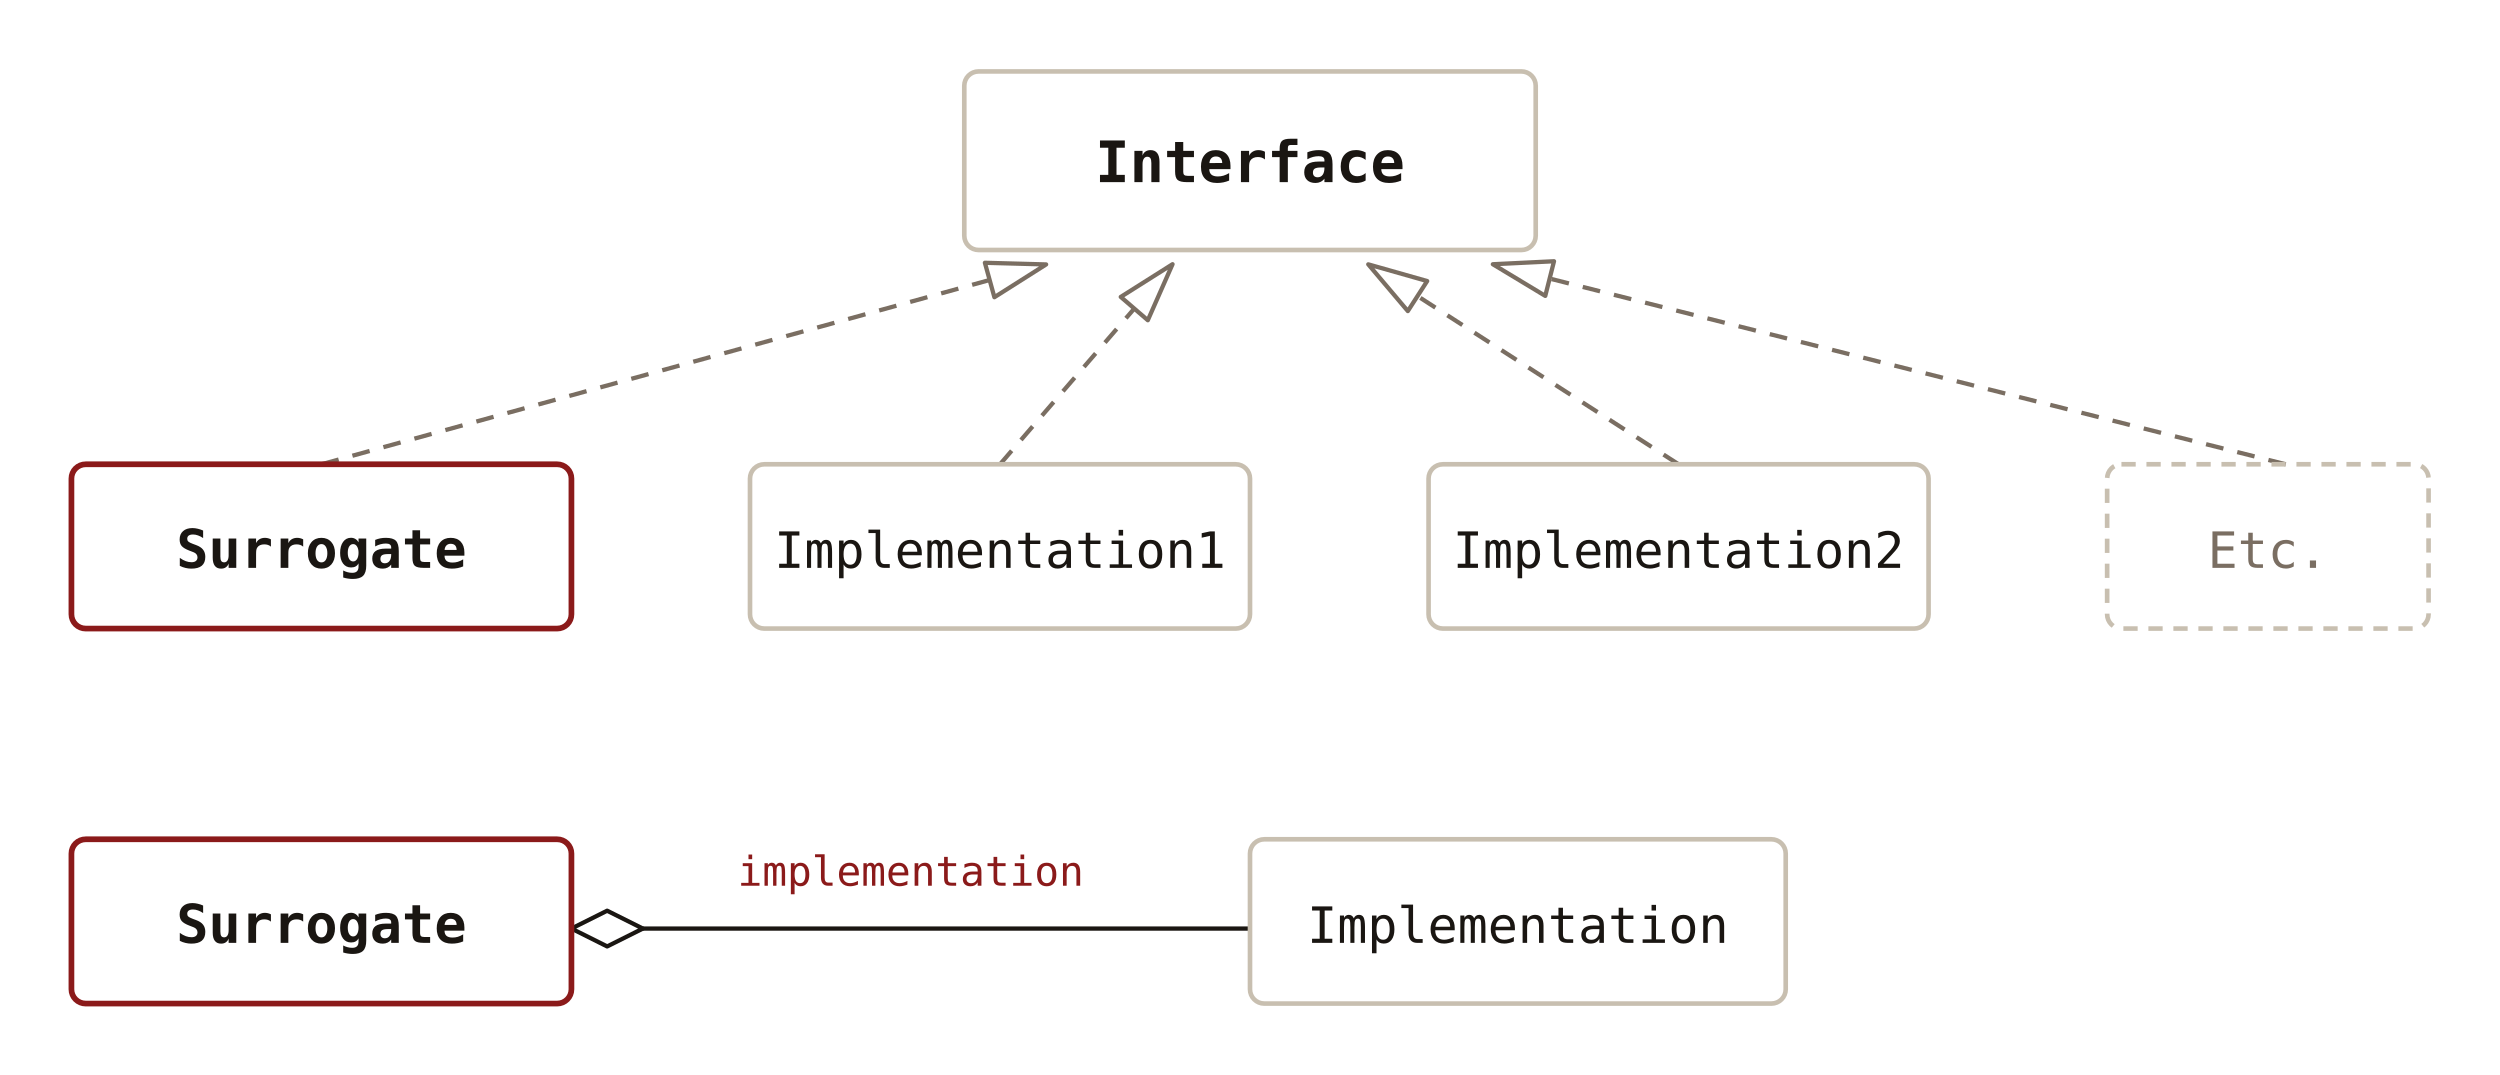
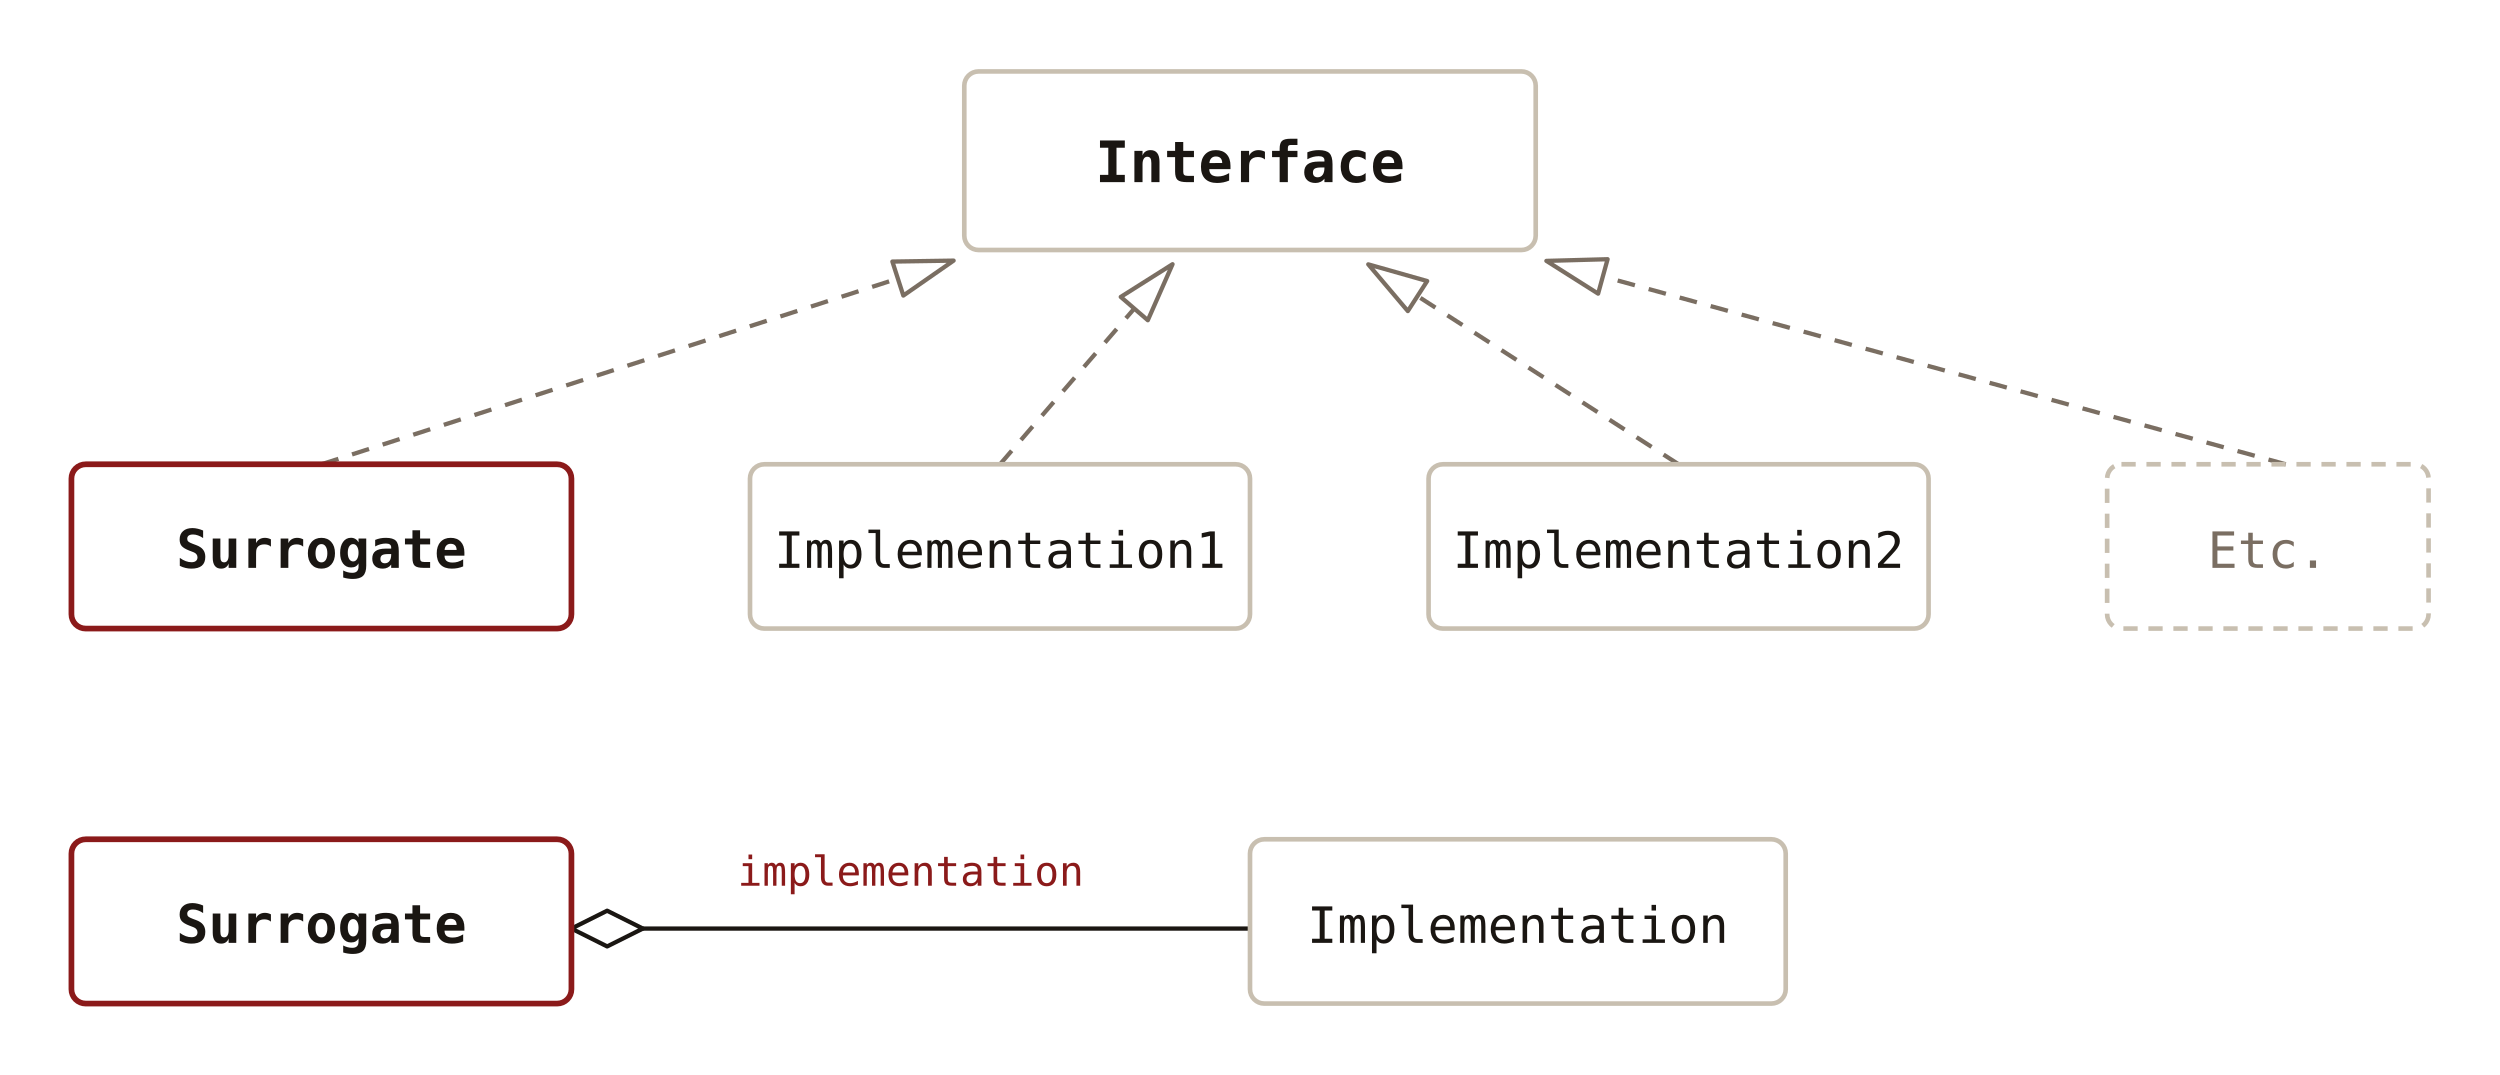
<svg xmlns="http://www.w3.org/2000/svg" viewBox="0 0 700 301" font-family="'JetBrains Mono', Consolas, monospace">
  <defs>
    <marker id="sg-tri-muted" viewBox="0 0 18 12" refX="1" refY="6" markerWidth="18" markerHeight="12" orient="auto" markerUnits="userSpaceOnUse">
      <path d="M1,1 L17.4,6 L1,11 Z" fill="none" stroke="#7a6e62" stroke-width="1.2" stroke-linejoin="round" />
    </marker>
    <marker id="sg-diamond" viewBox="0 0 22 12" refX="21" refY="6" markerWidth="22" markerHeight="12" orient="auto" markerUnits="userSpaceOnUse">
      <path d="M1,6 L11,1 L21,6 L11,11 Z" fill="none" stroke="#1a1612" stroke-width="1.2" stroke-linejoin="round" />
    </marker>
  </defs>
-   <line x1="90" y1="130" x2="277.1" y2="78.4" stroke="#7a6e62" stroke-width="1.2" stroke-dasharray="5,4" marker-end="url(#sg-tri-muted)" />
+   <line x1="90" y1="130" x2="251.4" y2="78" stroke="#7a6e62" stroke-width="1.2" stroke-dasharray="5,4" marker-end="url(#sg-tri-muted)" />
  <line x1="280" y1="130" x2="317.6" y2="86.4" stroke="#7a6e62" stroke-width="1.2" stroke-dasharray="5,4" marker-end="url(#sg-tri-muted)" />
  <line x1="470" y1="130" x2="396.9" y2="82.9" stroke="#7a6e62" stroke-width="1.2" stroke-dasharray="5,4" marker-end="url(#sg-tri-muted)" />
-   <line x1="640" y1="130" x2="433.9" y2="78" stroke="#7a6e62" stroke-width="1.2" stroke-dasharray="5,4" marker-end="url(#sg-tri-muted)" />
+   <line x1="640" y1="130" x2="448.8" y2="77.4" stroke="#7a6e62" stroke-width="1.2" stroke-dasharray="5,4" marker-end="url(#sg-tri-muted)" />
  <rect x="270" y="20" width="160" height="50" fill="none" stroke="#c8bfb0" stroke-width="1.3" rx="4" />
  <text x="350" y="51" font-size="16" font-weight="bold" fill="#1a1612" text-anchor="middle">Interface</text>
  <rect x="20" y="130" width="140" height="46" fill="none" stroke="#8b1a1a" stroke-width="1.6" rx="4" />
  <text x="90" y="159" font-size="15" font-weight="bold" fill="#1a1612" text-anchor="middle">Surrogate</text>
  <rect x="210" y="130" width="140" height="46" fill="none" stroke="#c8bfb0" stroke-width="1.3" rx="4" />
  <text x="280" y="159" font-size="14" fill="#1a1612" text-anchor="middle">Implementation1</text>
  <rect x="400" y="130" width="140" height="46" fill="none" stroke="#c8bfb0" stroke-width="1.3" rx="4" />
  <text x="470" y="159" font-size="14" fill="#1a1612" text-anchor="middle">Implementation2</text>
  <rect x="590" y="130" width="90" height="46" fill="none" stroke="#c8bfb0" stroke-width="1.3" rx="4" stroke-dasharray="4,3" />
  <text x="635" y="159" font-size="14" fill="#7a6e62" text-anchor="middle">Etc.</text>
  <line x1="180" y1="260" x2="350" y2="260" stroke="#1a1612" stroke-width="1.2" marker-start="url(#sg-diamond)" />
  <text x="255" y="248" font-size="11.5" fill="#8b1a1a" text-anchor="middle">implementation</text>
  <rect x="20" y="235" width="140" height="46" fill="none" stroke="#8b1a1a" stroke-width="1.6" rx="4" />
  <text x="90" y="264" font-size="15" font-weight="bold" fill="#1a1612" text-anchor="middle">Surrogate</text>
  <rect x="350" y="235" width="150" height="46" fill="none" stroke="#c8bfb0" stroke-width="1.3" rx="4" />
  <text x="425" y="264" font-size="14" fill="#1a1612" text-anchor="middle">Implementation</text>
</svg>
